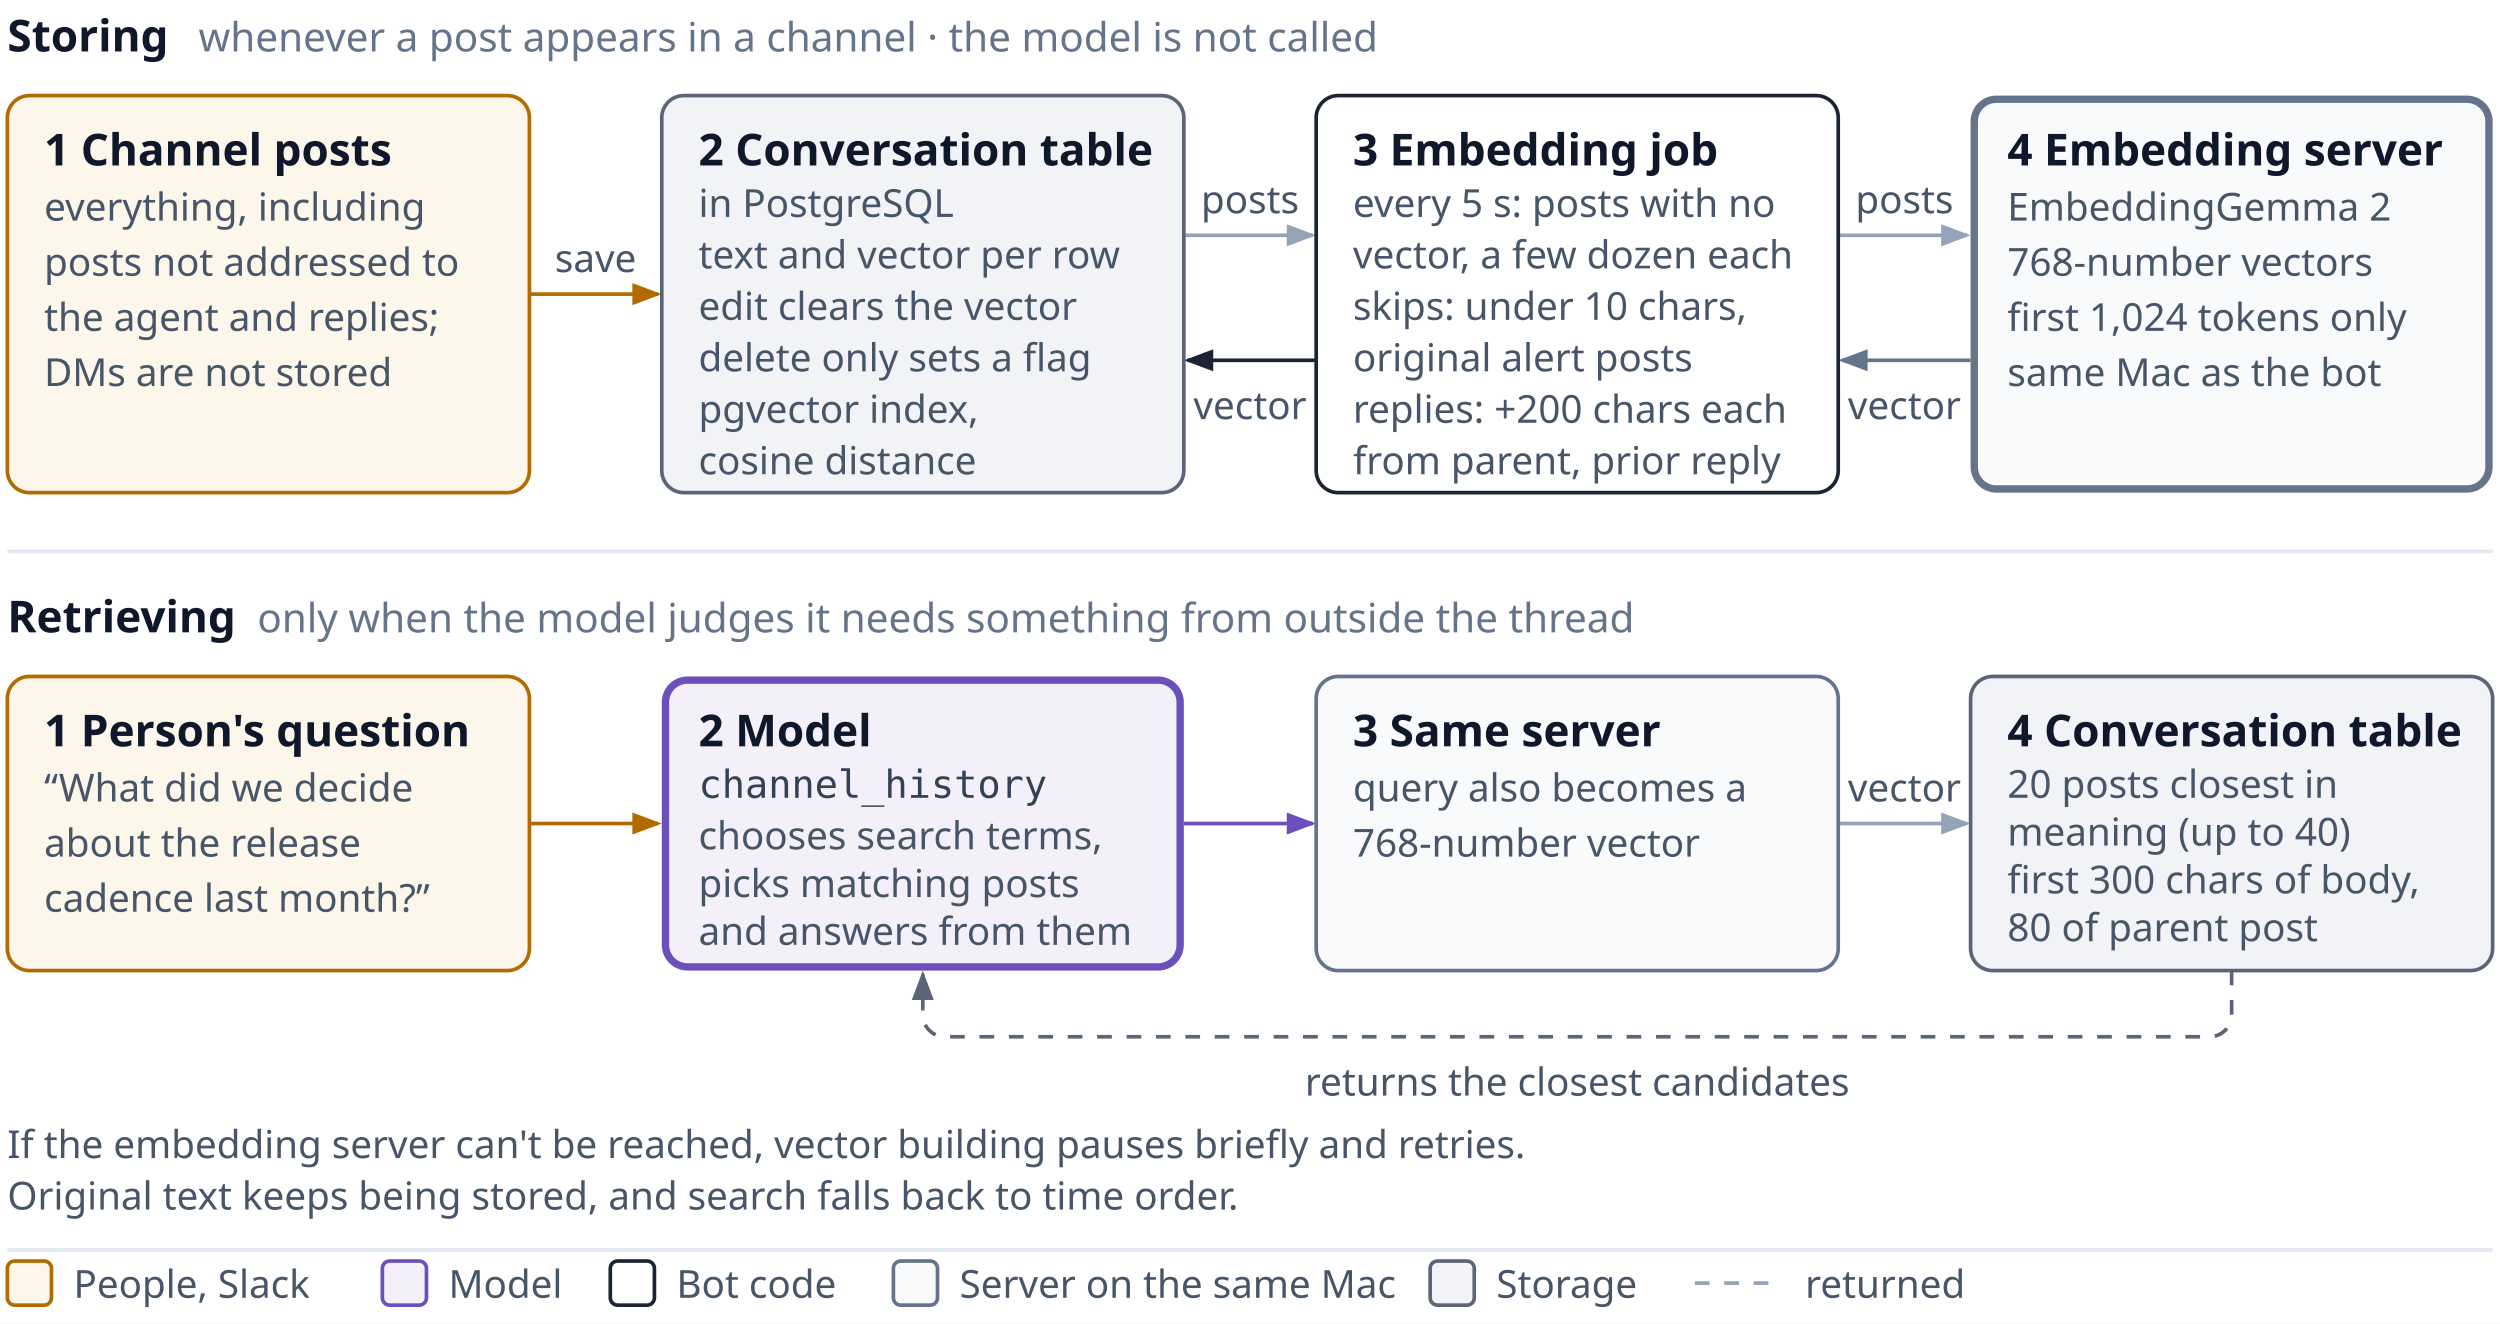
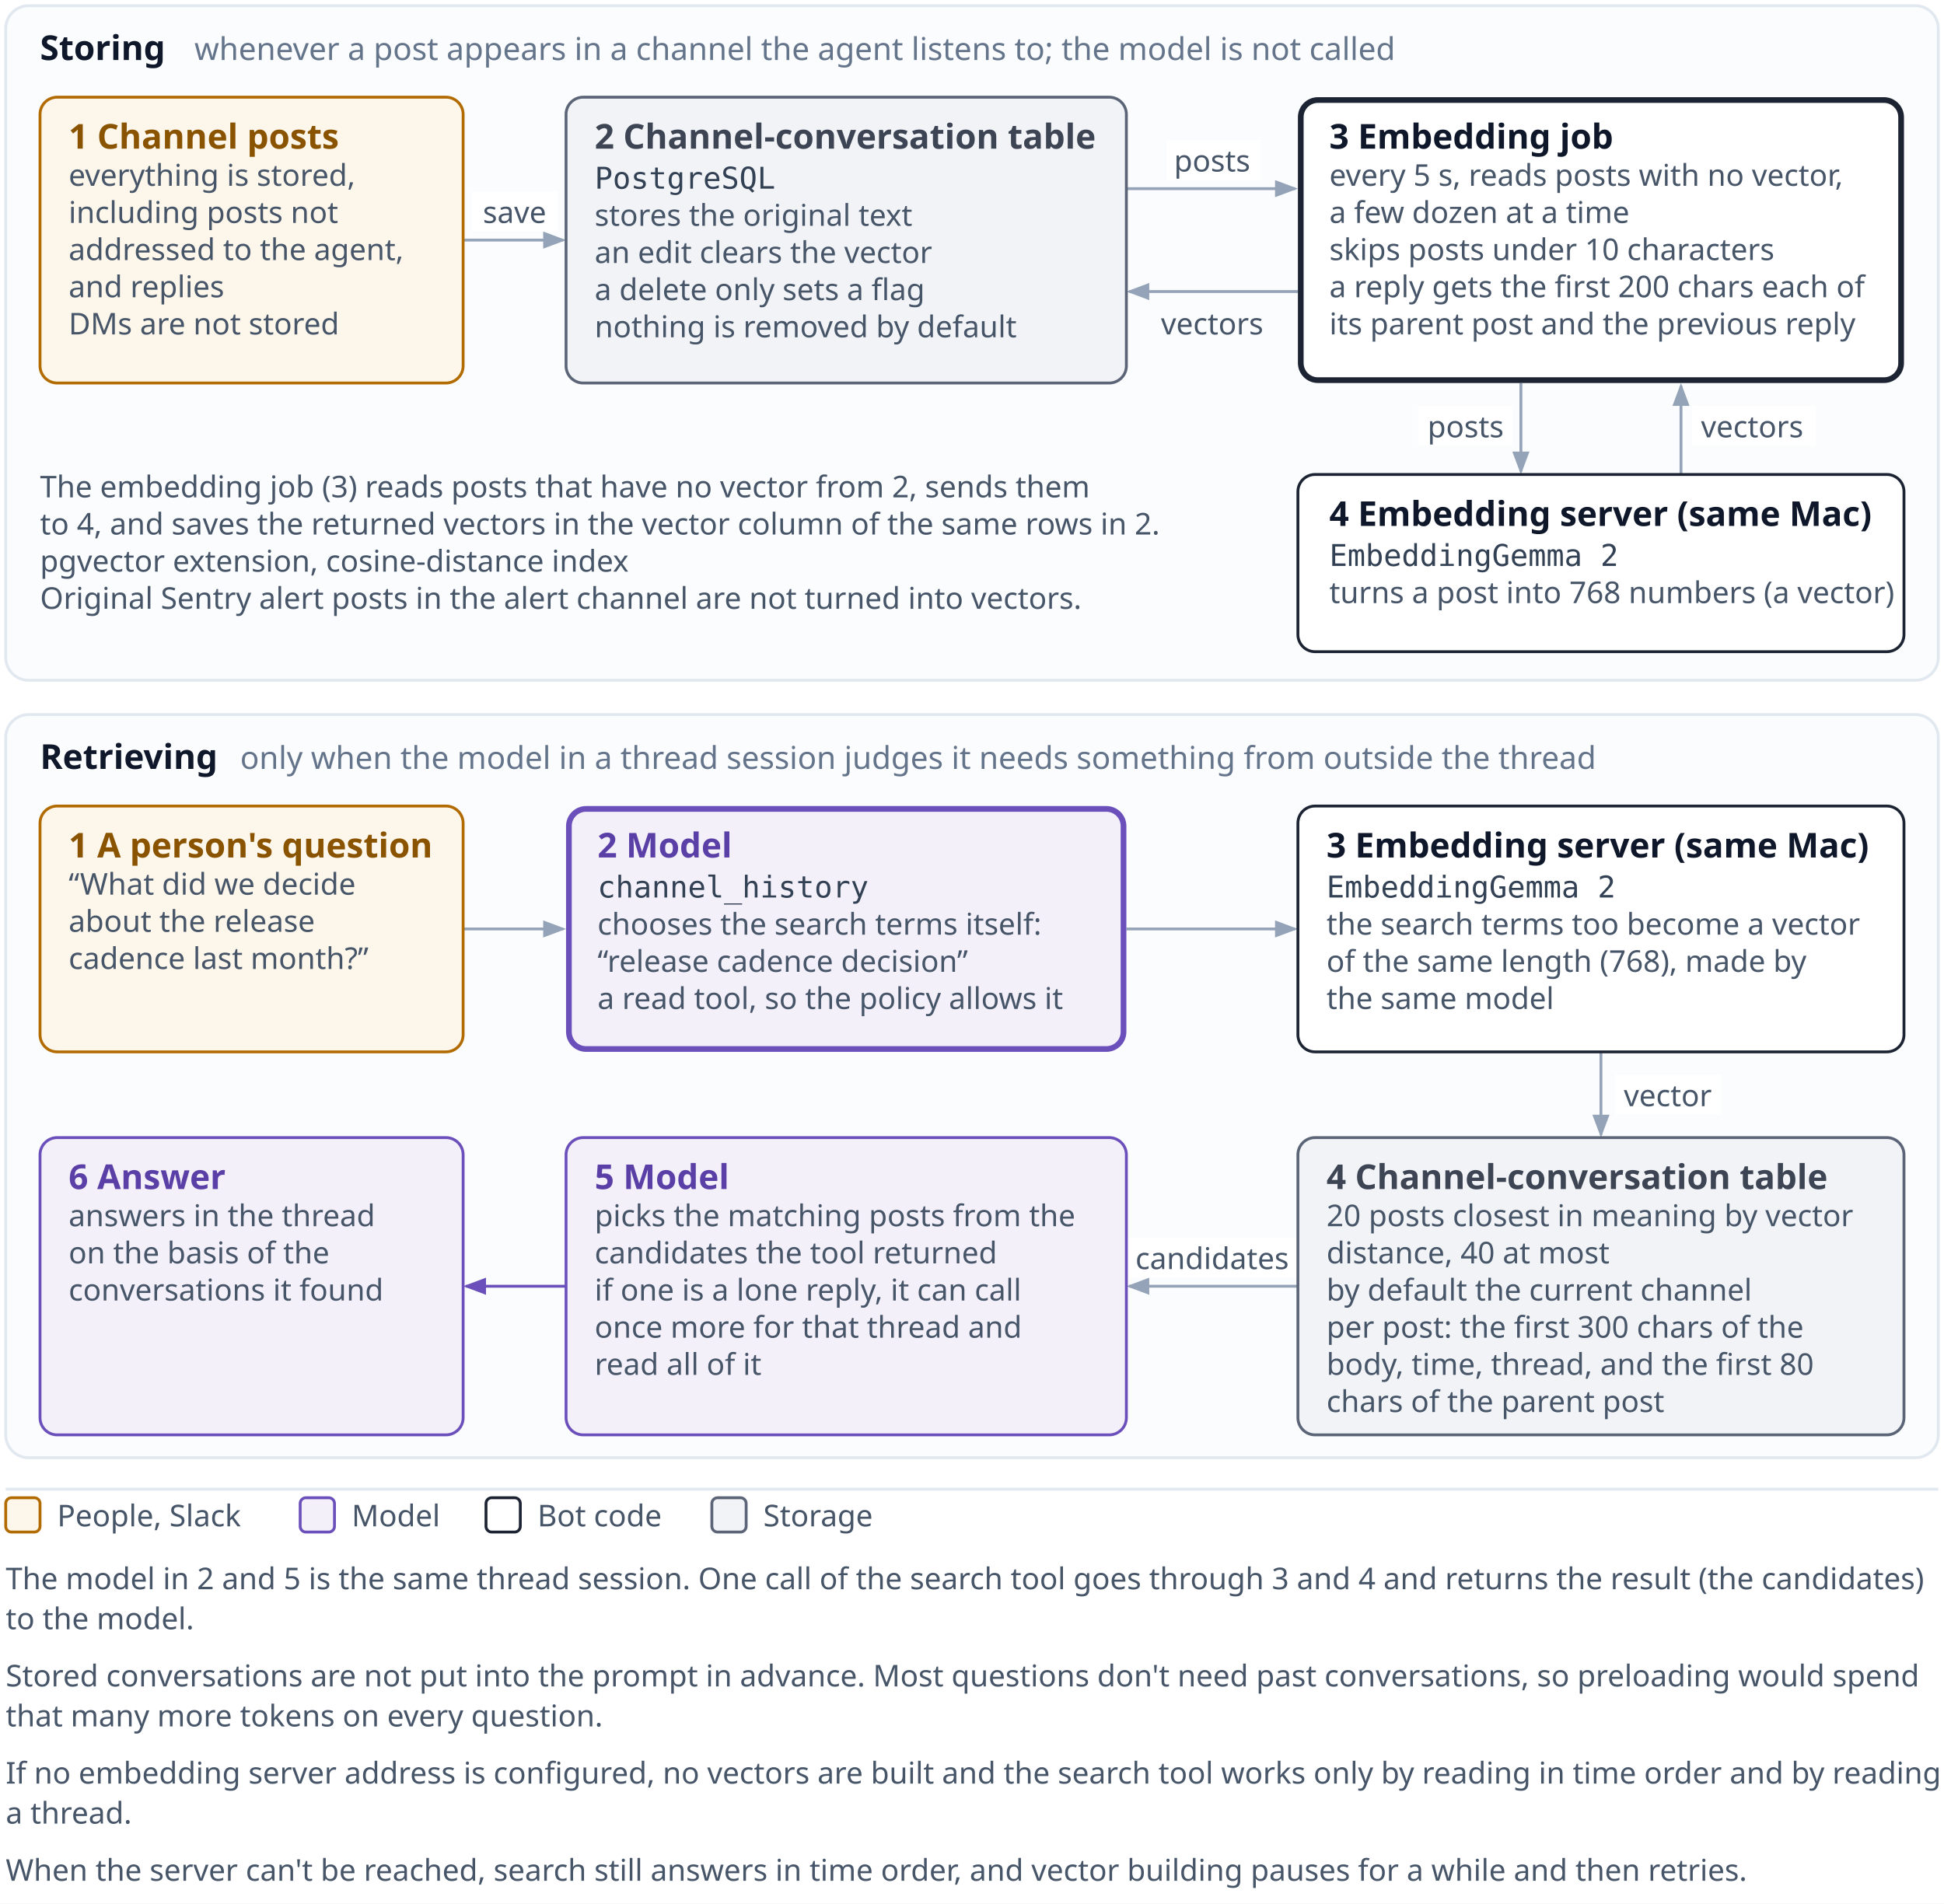
- <svg xmlns="http://www.w3.org/2000/svg" id="fig-ag-embedding" viewBox="-2 -2 680 360" width="1360" height="720" role="img" aria-labelledby="fig-ag-embedding-title fig-ag-embedding-desc">
+ <svg xmlns="http://www.w3.org/2000/svg" id="fig-ag-embedding" viewBox="-2 -2 680 666" width="1360" height="1332" role="img" aria-labelledby="fig-ag-embedding-title fig-ag-embedding-desc">
  <defs>
-     <marker id="fig-ag-embedding-ah-bot" markerWidth="8" markerHeight="6" refX="7" refY="3" orient="auto">
-       <polygon points="0 0, 8 3, 0 6" fill="#1c2433" />
-     </marker>
-     <marker id="fig-ag-embedding-ah-grey" markerWidth="8" markerHeight="6" refX="7" refY="3" orient="auto">
-       <polygon points="0 0, 8 3, 0 6" fill="#94a3b8" />
-     </marker>
    <marker id="fig-ag-embedding-ah-human" markerWidth="8" markerHeight="6" refX="7" refY="3" orient="auto">
      <polygon points="0 0, 8 3, 0 6" fill="#b26b00" />
    </marker>
    <marker id="fig-ag-embedding-ah-model" markerWidth="8" markerHeight="6" refX="7" refY="3" orient="auto">
      <polygon points="0 0, 8 3, 0 6" fill="#6b4fbb" />
    </marker>
-     <marker id="fig-ag-embedding-ah-local" markerWidth="8" markerHeight="6" refX="7" refY="3" orient="auto">
-       <polygon points="0 0, 8 3, 0 6" fill="#64748b" />
+     <marker id="fig-ag-embedding-ah-bot" markerWidth="8" markerHeight="6" refX="7" refY="3" orient="auto">
+       <polygon points="0 0, 8 3, 0 6" fill="#1c2433" />
+     </marker>
+     <marker id="fig-ag-embedding-ah-policy" markerWidth="8" markerHeight="6" refX="7" refY="3" orient="auto">
+       <polygon points="0 0, 8 3, 0 6" fill="#0f7a66" />
+     </marker>
+     <marker id="fig-ag-embedding-ah-ext" markerWidth="8" markerHeight="6" refX="7" refY="3" orient="auto">
+       <polygon points="0 0, 8 3, 0 6" fill="#2f5bb7" />
    </marker>
    <marker id="fig-ag-embedding-ah-store" markerWidth="8" markerHeight="6" refX="7" refY="3" orient="auto">
      <polygon points="0 0, 8 3, 0 6" fill="#5b6577" />
+     </marker>
+     <marker id="fig-ag-embedding-ah-deny" markerWidth="8" markerHeight="6" refX="7" refY="3" orient="auto">
+       <polygon points="0 0, 8 3, 0 6" fill="#b23a32" />
+     </marker>
+     <marker id="fig-ag-embedding-ah-allow" markerWidth="8" markerHeight="6" refX="7" refY="3" orient="auto">
+       <polygon points="0 0, 8 3, 0 6" fill="#2e7d4f" />
+     </marker>
+     <marker id="fig-ag-embedding-ah-grey" markerWidth="8" markerHeight="6" refX="7" refY="3" orient="auto">
+       <polygon points="0 0, 8 3, 0 6" fill="#94a3b8" />
    </marker>
  </defs>
  <style>#fig-ag-embedding text{font-family:'Pretendard','Noto Emoji GT',sans-serif}
#fig-ag-embedding .hd{font-size:12px;font-weight:700;fill:#0f172a}
#fig-ag-embedding .hs{font-size:11px;font-weight:500;fill:#64748b}
#fig-ag-embedding .nm{font-size:12px;font-weight:600;fill:#0f172a}
#fig-ag-embedding .sb{font-size:11px;font-weight:400;fill:#475569}
#fig-ag-embedding .ss{font-size:10.5px;font-weight:400;fill:#475569}
- #fig-ag-embedding .mn{font-family:"SF Mono",ui-monospace,Menlo,monospace;font-size:10.5px;font-weight:400;fill:#334155}
+ #fig-ag-embedding .mn{font-family:'SF Mono',ui-monospace,Menlo,monospace;font-size:10.5px;font-weight:400;fill:#334155}
#fig-ag-embedding .lb{font-size:10.5px;font-weight:500;fill:#475569}
- #fig-ag-embedding .lg{font-size:10.5px;font-weight:500;fill:#475569}
- #fig-ag-embedding .vl{font-size:11px;font-weight:600;fill:#334155}</style>
-   <rect x="-2" y="-2" width="680" height="360" fill="#ffffff" />
-   <path d="M142,78 L177,78" fill="none" stroke="#b26b00" stroke-width="1" marker-end="url(#fig-ag-embedding-ah-human)" />
-   <rect x="147" y="61" width="25" height="14" fill="#ffffff" />
-   <text class="ss" x="160" y="72" text-anchor="middle">save</text>
-   <path d="M320,62 L355,62" fill="none" stroke="#94a3b8" stroke-width="1" marker-end="url(#fig-ag-embedding-ah-grey)" />
-   <rect x="323" y="45" width="30" height="14" fill="#ffffff" />
-   <text class="ss" x="338" y="56" text-anchor="middle">posts</text>
-   <path d="M356,96 L321,96" fill="none" stroke="#1c2433" stroke-width="1" marker-end="url(#fig-ag-embedding-ah-bot)" />
-   <text class="ss" x="338" y="112" text-anchor="middle">vector</text>
-   <path d="M498,62 L533,62" fill="none" stroke="#94a3b8" stroke-width="1" marker-end="url(#fig-ag-embedding-ah-grey)" />
-   <rect x="501" y="45" width="30" height="14" fill="#ffffff" />
-   <text class="ss" x="516" y="56" text-anchor="middle">posts</text>
-   <path d="M534,96 L499,96" fill="none" stroke="#64748b" stroke-width="1" marker-end="url(#fig-ag-embedding-ah-local)" />
-   <text class="ss" x="516" y="112" text-anchor="middle">vector</text>
-   <line x1="0" y1="148" x2="676" y2="148" stroke="#e2e8f0" stroke-width="1" />
-   <path d="M142,222 L177,222" fill="none" stroke="#b26b00" stroke-width="1" marker-end="url(#fig-ag-embedding-ah-human)" />
-   <path d="M320,222 L355,222" fill="none" stroke="#6b4fbb" stroke-width="1" marker-end="url(#fig-ag-embedding-ah-model)" />
-   <path d="M498,222 L533,222" fill="none" stroke="#94a3b8" stroke-width="1" marker-end="url(#fig-ag-embedding-ah-grey)" />
-   <rect x="499" y="205" width="34" height="14" fill="#ffffff" />
-   <text class="ss" x="516" y="216" text-anchor="middle">vector</text>
-   <path d="M605,262 L605,274 A6,6 0 0 1 599,280 L255,280 A6,6 0 0 1 249,274 L249,263" fill="none" stroke="#5b6577" stroke-width="1" stroke-dasharray="4 4" marker-end="url(#fig-ag-embedding-ah-store)" />
-   <text class="ss" x="427" y="296" text-anchor="middle">returns the closest candidates</text>
-   <line x1="0" y1="338" x2="676" y2="338" stroke="#e2e8f0" stroke-width="1" />
-   <text class="hd" x="0" y="12">Storing</text>
-   <text class="hs" x="52" y="12">whenever a post appears in a channel · the model is not called</text>
-   <rect x="0" y="24" width="142" height="108" rx="6" fill="#fdf6ea" stroke="#b26b00" stroke-width="1" />
-   <text class="nm" x="10" y="43" fill="#8a5300">1 Channel posts</text>
-   <text class="ss" x="10" y="58">everything, including</text>
-   <text class="ss" x="10" y="73">posts not addressed to</text>
-   <text class="ss" x="10" y="88">the agent and replies;</text>
-   <rect x="178" y="24" width="142" height="108" rx="6" fill="#f1f3f6" stroke="#5b6577" stroke-width="1" />
-   <text class="nm" x="188" y="43" fill="#3d4554">2 Conversation table</text>
-   <text class="ss" x="188" y="57">in PostgreSQL</text>
-   <text class="ss" x="188" y="71">text and vector per row</text>
-   <text class="ss" x="188" y="85">edit clears the vector</text>
-   <text class="ss" x="188" y="99">delete only sets a flag</text>
-   <text class="ss" x="188" y="113">pgvector index,</text>
-   <text class="ss" x="188" y="127">cosine distance</text>
-   <rect x="356" y="24" width="142" height="108" rx="6" fill="#ffffff" stroke="#1c2433" stroke-width="1" />
-   <text class="nm" x="366" y="43" fill="#0f172a">3 Embedding job</text>
-   <rect x="535" y="25" width="140" height="106" rx="6" fill="#f8fafc" stroke="#64748b" stroke-width="2" />
-   <text class="nm" x="544" y="43" fill="#334155">4 Embedding server</text>
-   <text class="ss" x="544" y="58">EmbeddingGemma 2</text>
-   <text class="ss" x="544" y="73">768-number vectors</text>
-   <text class="ss" x="544" y="88">first 1,024 tokens only</text>
-   <text class="ss" x="544" y="103">same Mac as the bot</text>
-   <text class="hd" x="0" y="170">Retrieving</text>
-   <text class="hs" x="68" y="170">only when the model judges it needs something from outside the thread</text>
-   <rect x="0" y="182" width="142" height="80" rx="6" fill="#fdf6ea" stroke="#b26b00" stroke-width="1" />
-   <text class="nm" x="10" y="201" fill="#8a5300">1 Person's question</text>
-   <text class="ss" x="10" y="216">“What did we decide</text>
-   <text class="ss" x="10" y="231">about the release</text>
-   <rect x="179" y="183" width="140" height="78" rx="6" fill="#f3f0fa" stroke="#6b4fbb" stroke-width="2" />
-   <text class="nm" x="188" y="201" fill="#5a3fa6">2 Model</text>
-   <rect x="356" y="182" width="142" height="80" rx="6" fill="#f8fafc" stroke="#64748b" stroke-width="1" />
-   <text class="nm" x="366" y="201" fill="#334155">3 Same server</text>
-   <text class="ss" x="366" y="216">query also becomes a</text>
-   <text class="ss" x="366" y="231">768-number vector</text>
-   <rect x="534" y="182" width="142" height="80" rx="6" fill="#f1f3f6" stroke="#5b6577" stroke-width="1" />
-   <text class="nm" x="544" y="201" fill="#3d4554">4 Conversation table</text>
-   <text class="ss" x="10" y="103">DMs are not stored</text>
-   <text class="ss" x="366" y="57">every 5 s: posts with no</text>
-   <text class="ss" x="366" y="71">vector, a few dozen each</text>
-   <text class="ss" x="366" y="85">skips: under 10 chars,</text>
-   <text class="ss" x="366" y="99">original alert posts</text>
-   <text class="ss" x="366" y="113">replies: +200 chars each</text>
-   <text class="ss" x="366" y="127">from parent, prior reply</text>
-   <text class="ss" x="10" y="246">cadence last month?”</text>
-   <text class="mn" x="188" y="215">channel_history</text>
-   <text class="ss" x="188" y="229">chooses search terms,</text>
-   <text class="ss" x="188" y="242">picks matching posts</text>
-   <text class="ss" x="188" y="255">and answers from them</text>
-   <text class="ss" x="544" y="215">20 posts closest in</text>
-   <text class="ss" x="544" y="228">meaning (up to 40)</text>
-   <text class="ss" x="544" y="241">first 300 chars of body,</text>
-   <text class="ss" x="544" y="254">80 of parent post</text>
-   <text class="ss" x="0" y="313">If the embedding server can't be reached, vector building pauses briefly and retries.</text>
-   <text class="ss" x="0" y="327">Original text keeps being stored, and search falls back to time order.</text>
-   <rect x="0" y="341" width="12" height="12" rx="2" fill="#fdf6ea" stroke="#b26b00" stroke-width="1" />
-   <text class="lg" x="18" y="351">People, Slack</text>
-   <rect x="102" y="341" width="12" height="12" rx="2" fill="#f3f0fa" stroke="#6b4fbb" stroke-width="1" />
-   <text class="lg" x="120" y="351">Model</text>
-   <rect x="164" y="341" width="12" height="12" rx="2" fill="#ffffff" stroke="#1c2433" stroke-width="1" />
-   <text class="lg" x="182" y="351">Bot code</text>
-   <rect x="241" y="341" width="12" height="12" rx="2" fill="#f8fafc" stroke="#64748b" stroke-width="1" />
-   <text class="lg" x="259" y="351">Server on the same Mac</text>
-   <rect x="387" y="341" width="12" height="12" rx="2" fill="#f1f3f6" stroke="#5b6577" stroke-width="1" />
-   <text class="lg" x="405" y="351">Storage</text>
-   <line x1="459" y1="347" x2="483" y2="347" stroke="#94a3b8" stroke-width="1" stroke-dasharray="4 4" />
-   <text class="lg" x="489" y="351">returned</text>
+ #fig-ag-embedding .lg{font-size:10.5px;font-weight:500;fill:#475569}</style>
+   <rect x="-2" y="-2" width="680" height="666" fill="#ffffff" />
+   <rect x="0" y="0" width="676" height="236" rx="8" fill="#fbfcfd" stroke="#e2e8f0" stroke-width="1" />
+   <path d="M160,82 L195,82" fill="none" stroke="#94a3b8" stroke-width="1" marker-end="url(#fig-ag-embedding-ah-grey)" />
+   <rect x="163" y="65" width="30" height="14" fill="#ffffff" />
+   <text class="ss" x="178" y="76" text-anchor="middle">save</text>
+   <path d="M392,64 L451,64" fill="none" stroke="#94a3b8" stroke-width="1" marker-end="url(#fig-ag-embedding-ah-grey)" />
+   <rect x="406" y="47" width="33" height="14" fill="#ffffff" />
+   <text class="ss" x="422" y="58" text-anchor="middle">posts</text>
+   <path d="M452,100 L393,100" fill="none" stroke="#94a3b8" stroke-width="1" marker-end="url(#fig-ag-embedding-ah-grey)" />
+   <path d="M530,132 L530,163" fill="none" stroke="#94a3b8" stroke-width="1" marker-end="url(#fig-ag-embedding-ah-grey)" />
+   <rect x="494" y="140" width="33" height="14" fill="#ffffff" />
+   <text class="ss" x="524" y="151" text-anchor="end">posts</text>
+   <path d="M586,164 L586,133" fill="none" stroke="#94a3b8" stroke-width="1" marker-end="url(#fig-ag-embedding-ah-grey)" />
+   <rect x="590" y="140" width="43" height="14" fill="#ffffff" />
+   <text class="ss" x="593" y="151">vectors</text>
+   <rect x="0" y="248" width="676" height="260" rx="8" fill="#fbfcfd" stroke="#e2e8f0" stroke-width="1" />
+   <path d="M160,323 L195,323" fill="none" stroke="#94a3b8" stroke-width="1" marker-end="url(#fig-ag-embedding-ah-grey)" />
+   <path d="M392,323 L451,323" fill="none" stroke="#94a3b8" stroke-width="1" marker-end="url(#fig-ag-embedding-ah-grey)" />
+   <path d="M558,366 L558,395" fill="none" stroke="#94a3b8" stroke-width="1" marker-end="url(#fig-ag-embedding-ah-grey)" />
+   <rect x="563" y="374" width="37" height="14" fill="#ffffff" />
+   <text class="ss" x="566" y="385">vector</text>
+   <path d="M452,448 L393,448" fill="none" stroke="#94a3b8" stroke-width="1" marker-end="url(#fig-ag-embedding-ah-grey)" />
+   <rect x="392" y="431" width="60" height="14" fill="#ffffff" />
+   <text class="ss" x="422" y="442" text-anchor="middle">candidates</text>
+   <path d="M196,448 L161,448" fill="none" stroke="#6b4fbb" stroke-width="1" marker-end="url(#fig-ag-embedding-ah-model)" />
+   <line x1="0" y1="519" x2="676" y2="519" stroke="#e2e8f0" stroke-width="1" />
+   <text class="hd" x="12" y="19">Storing</text>
+   <text class="hs" x="66" y="19">whenever a post appears in a channel the agent listens to; the model is not called</text>
+   <rect x="12" y="32" width="148" height="100" rx="6" fill="#fdf6ea" stroke="#b26b00" stroke-width="1" />
+   <text class="nm" x="22" y="50" style="fill:#8a5300">1 Channel posts</text>
+   <text class="ss" x="22" y="63">everything is stored,</text>
+   <text class="ss" x="22" y="76">including posts not</text>
+   <text class="ss" x="22" y="89">addressed to the agent,</text>
+   <text class="ss" x="22" y="102">and replies</text>
+   <text class="ss" x="22" y="115">DMs are not stored</text>
+   <rect x="196" y="32" width="196" height="100" rx="6" fill="#f1f3f6" stroke="#5b6577" stroke-width="1" />
+   <text class="nm" x="206" y="50" style="fill:#3d4554">2 Channel-conversation table</text>
+   <text class="mn" x="206" y="64">PostgreSQL</text>
+   <text class="ss" x="206" y="77">stores the original text</text>
+   <text class="ss" x="206" y="90">an edit clears the vector</text>
+   <text class="ss" x="206" y="103">a delete only sets a flag</text>
+   <text class="ss" x="206" y="116">nothing is removed by default</text>
+   <text class="ss" x="422" y="115" text-anchor="middle">vectors</text>
+   <rect x="453" y="33" width="210" height="98" rx="6" fill="#ffffff" stroke="#1c2433" stroke-width="2" />
+   <text class="nm" x="463" y="50">3 Embedding job</text>
+   <text class="ss" x="463" y="63">every 5 s, reads posts with no vector,</text>
+   <text class="ss" x="463" y="76">a few dozen at a time</text>
+   <text class="ss" x="463" y="89">skips posts under 10 characters</text>
+   <text class="ss" x="463" y="102">a reply gets the first 200 chars each of</text>
+   <text class="ss" x="463" y="115">its parent post and the previous reply</text>
+   <rect x="452" y="164" width="212" height="62" rx="6" fill="#ffffff" stroke="#1c2433" stroke-width="1" />
+   <text class="nm" x="463" y="182">4 Embedding server (same Mac)</text>
+   <text class="mn" x="463" y="196">EmbeddingGemma 2</text>
+   <text class="ss" x="463" y="209">turns a post into 768 numbers (a vector)</text>
+   <text class="ss" x="12" y="172">The embedding job (3) reads posts that have no vector from 2, sends them</text>
+   <text class="ss" x="12" y="185">to 4, and saves the returned vectors in the vector column of the same rows in 2.</text>
+   <text class="ss" x="12" y="198">pgvector extension, cosine-distance index</text>
+   <text class="ss" x="12" y="211">Original Sentry alert posts in the alert channel are not turned into vectors.</text>
+   <text class="hd" x="12" y="267">Retrieving</text>
+   <text class="hs" x="82" y="267">only when the model in a thread session judges it needs something from outside the thread</text>
+   <rect x="12" y="280" width="148" height="86" rx="6" fill="#fdf6ea" stroke="#b26b00" stroke-width="1" />
+   <text class="nm" x="22" y="298" style="fill:#8a5300">1 A person's question</text>
+   <text class="ss" x="22" y="311">“What did we decide</text>
+   <text class="ss" x="22" y="324">about the release</text>
+   <text class="ss" x="22" y="337">cadence last month?”</text>
+   <rect x="197" y="281" width="194" height="84" rx="6" fill="#f3f0fa" stroke="#6b4fbb" stroke-width="2" />
+   <text class="nm" x="207" y="298" style="fill:#5a3fa6">2 Model</text>
+   <text class="mn" x="207" y="312">channel_history</text>
+   <text class="ss" x="207" y="325">chooses the search terms itself:</text>
+   <text class="ss" x="207" y="338">“release cadence decision”</text>
+   <text class="ss" x="207" y="351">a read tool, so the policy allows it</text>
+   <rect x="452" y="280" width="212" height="86" rx="6" fill="#ffffff" stroke="#1c2433" stroke-width="1" />
+   <text class="nm" x="462" y="298">3 Embedding server (same Mac)</text>
+   <text class="mn" x="462" y="312">EmbeddingGemma 2</text>
+   <text class="ss" x="462" y="325">the search terms too become a vector</text>
+   <text class="ss" x="462" y="338">of the same length (768), made by</text>
+   <text class="ss" x="462" y="351">the same model</text>
+   <rect x="452" y="396" width="212" height="104" rx="6" fill="#f1f3f6" stroke="#5b6577" stroke-width="1" />
+   <text class="nm" x="462" y="414" style="fill:#3d4554">4 Channel-conversation table</text>
+   <text class="ss" x="462" y="427">20 posts closest in meaning by vector</text>
+   <text class="ss" x="462" y="440">distance, 40 at most</text>
+   <text class="ss" x="462" y="453">by default the current channel</text>
+   <text class="ss" x="462" y="466">per post: the first 300 chars of the</text>
+   <text class="ss" x="462" y="479">body, time, thread, and the first 80</text>
+   <text class="ss" x="462" y="492">chars of the parent post</text>
+   <rect x="196" y="396" width="196" height="104" rx="6" fill="#f3f0fa" stroke="#6b4fbb" stroke-width="1" />
+   <text class="nm" x="206" y="414" style="fill:#5a3fa6">5 Model</text>
+   <text class="ss" x="206" y="427">picks the matching posts from the</text>
+   <text class="ss" x="206" y="440">candidates the tool returned</text>
+   <text class="ss" x="206" y="453">if one is a lone reply, it can call</text>
+   <text class="ss" x="206" y="466">once more for that thread and</text>
+   <text class="ss" x="206" y="479">read all of it</text>
+   <rect x="12" y="396" width="148" height="104" rx="6" fill="#f3f0fa" stroke="#6b4fbb" stroke-width="1" />
+   <text class="nm" x="22" y="414" style="fill:#5a3fa6">6 Answer</text>
+   <text class="ss" x="22" y="427">answers in the thread</text>
+   <text class="ss" x="22" y="440">on the basis of the</text>
+   <text class="ss" x="22" y="453">conversations it found</text>
+   <rect x="0" y="522" width="12" height="12" rx="2" fill="#fdf6ea" stroke="#b26b00" stroke-width="1" />
+   <text class="lg" x="18" y="532">People, Slack</text>
+   <rect x="103" y="522" width="12" height="12" rx="2" fill="#f3f0fa" stroke="#6b4fbb" stroke-width="1" />
+   <text class="lg" x="121" y="532">Model</text>
+   <rect x="168" y="522" width="12" height="12" rx="2" fill="#ffffff" stroke="#1c2433" stroke-width="1" />
+   <text class="lg" x="186" y="532">Bot code</text>
+   <rect x="247" y="522" width="12" height="12" rx="2" fill="#f1f3f6" stroke="#5b6577" stroke-width="1" />
+   <text class="lg" x="265" y="532">Storage</text>
+   <text class="ss" x="0" y="554">The model in 2 and 5 is the same thread session. One call of the search tool goes through 3 and 4 and returns the result (the candidates)</text>
+   <text class="ss" x="0" y="568">to the model.</text>
+   <text class="ss" x="0" y="588">Stored conversations are not put into the prompt in advance. Most questions don't need past conversations, so preloading would spend</text>
+   <text class="ss" x="0" y="602">that many more tokens on every question.</text>
+   <text class="ss" x="0" y="622">If no embedding server address is configured, no vectors are built and the search tool works only by reading in time order and by reading</text>
+   <text class="ss" x="0" y="636">a thread.</text>
+   <text class="ss" x="0" y="656">When the server can't be reached, search still answers in time order, and vector building pauses for a while and then retries.</text>
</svg>
